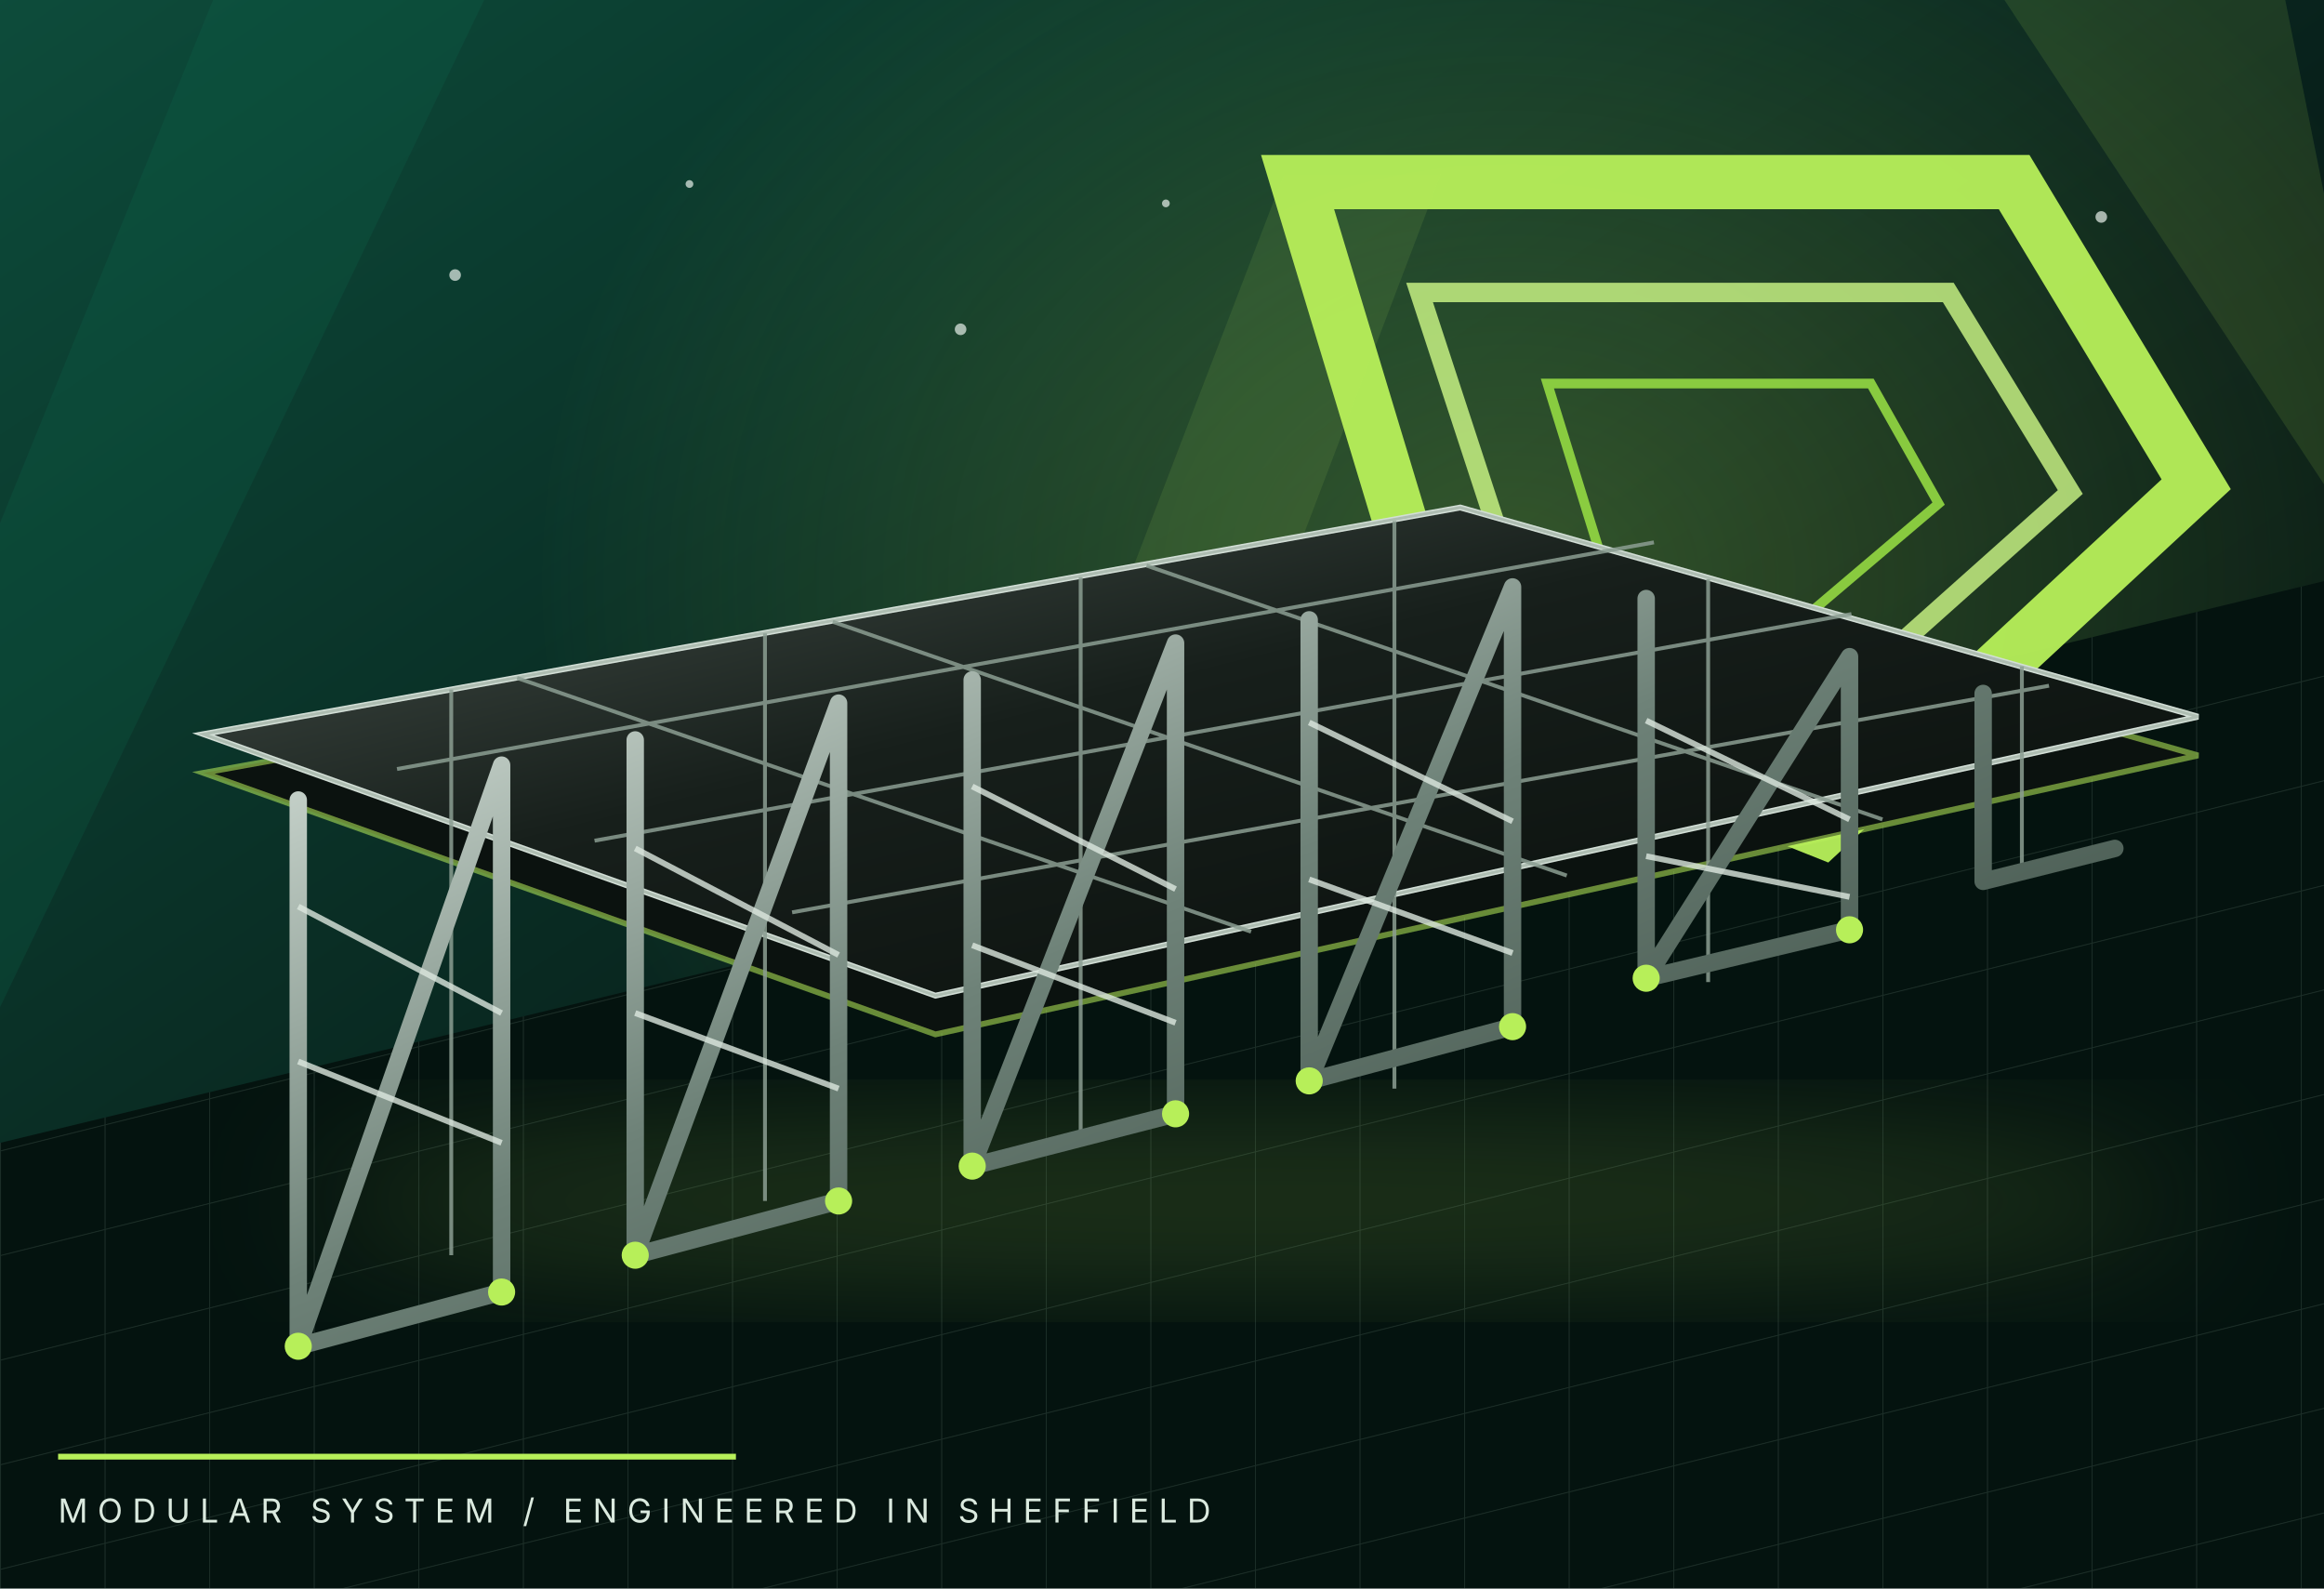
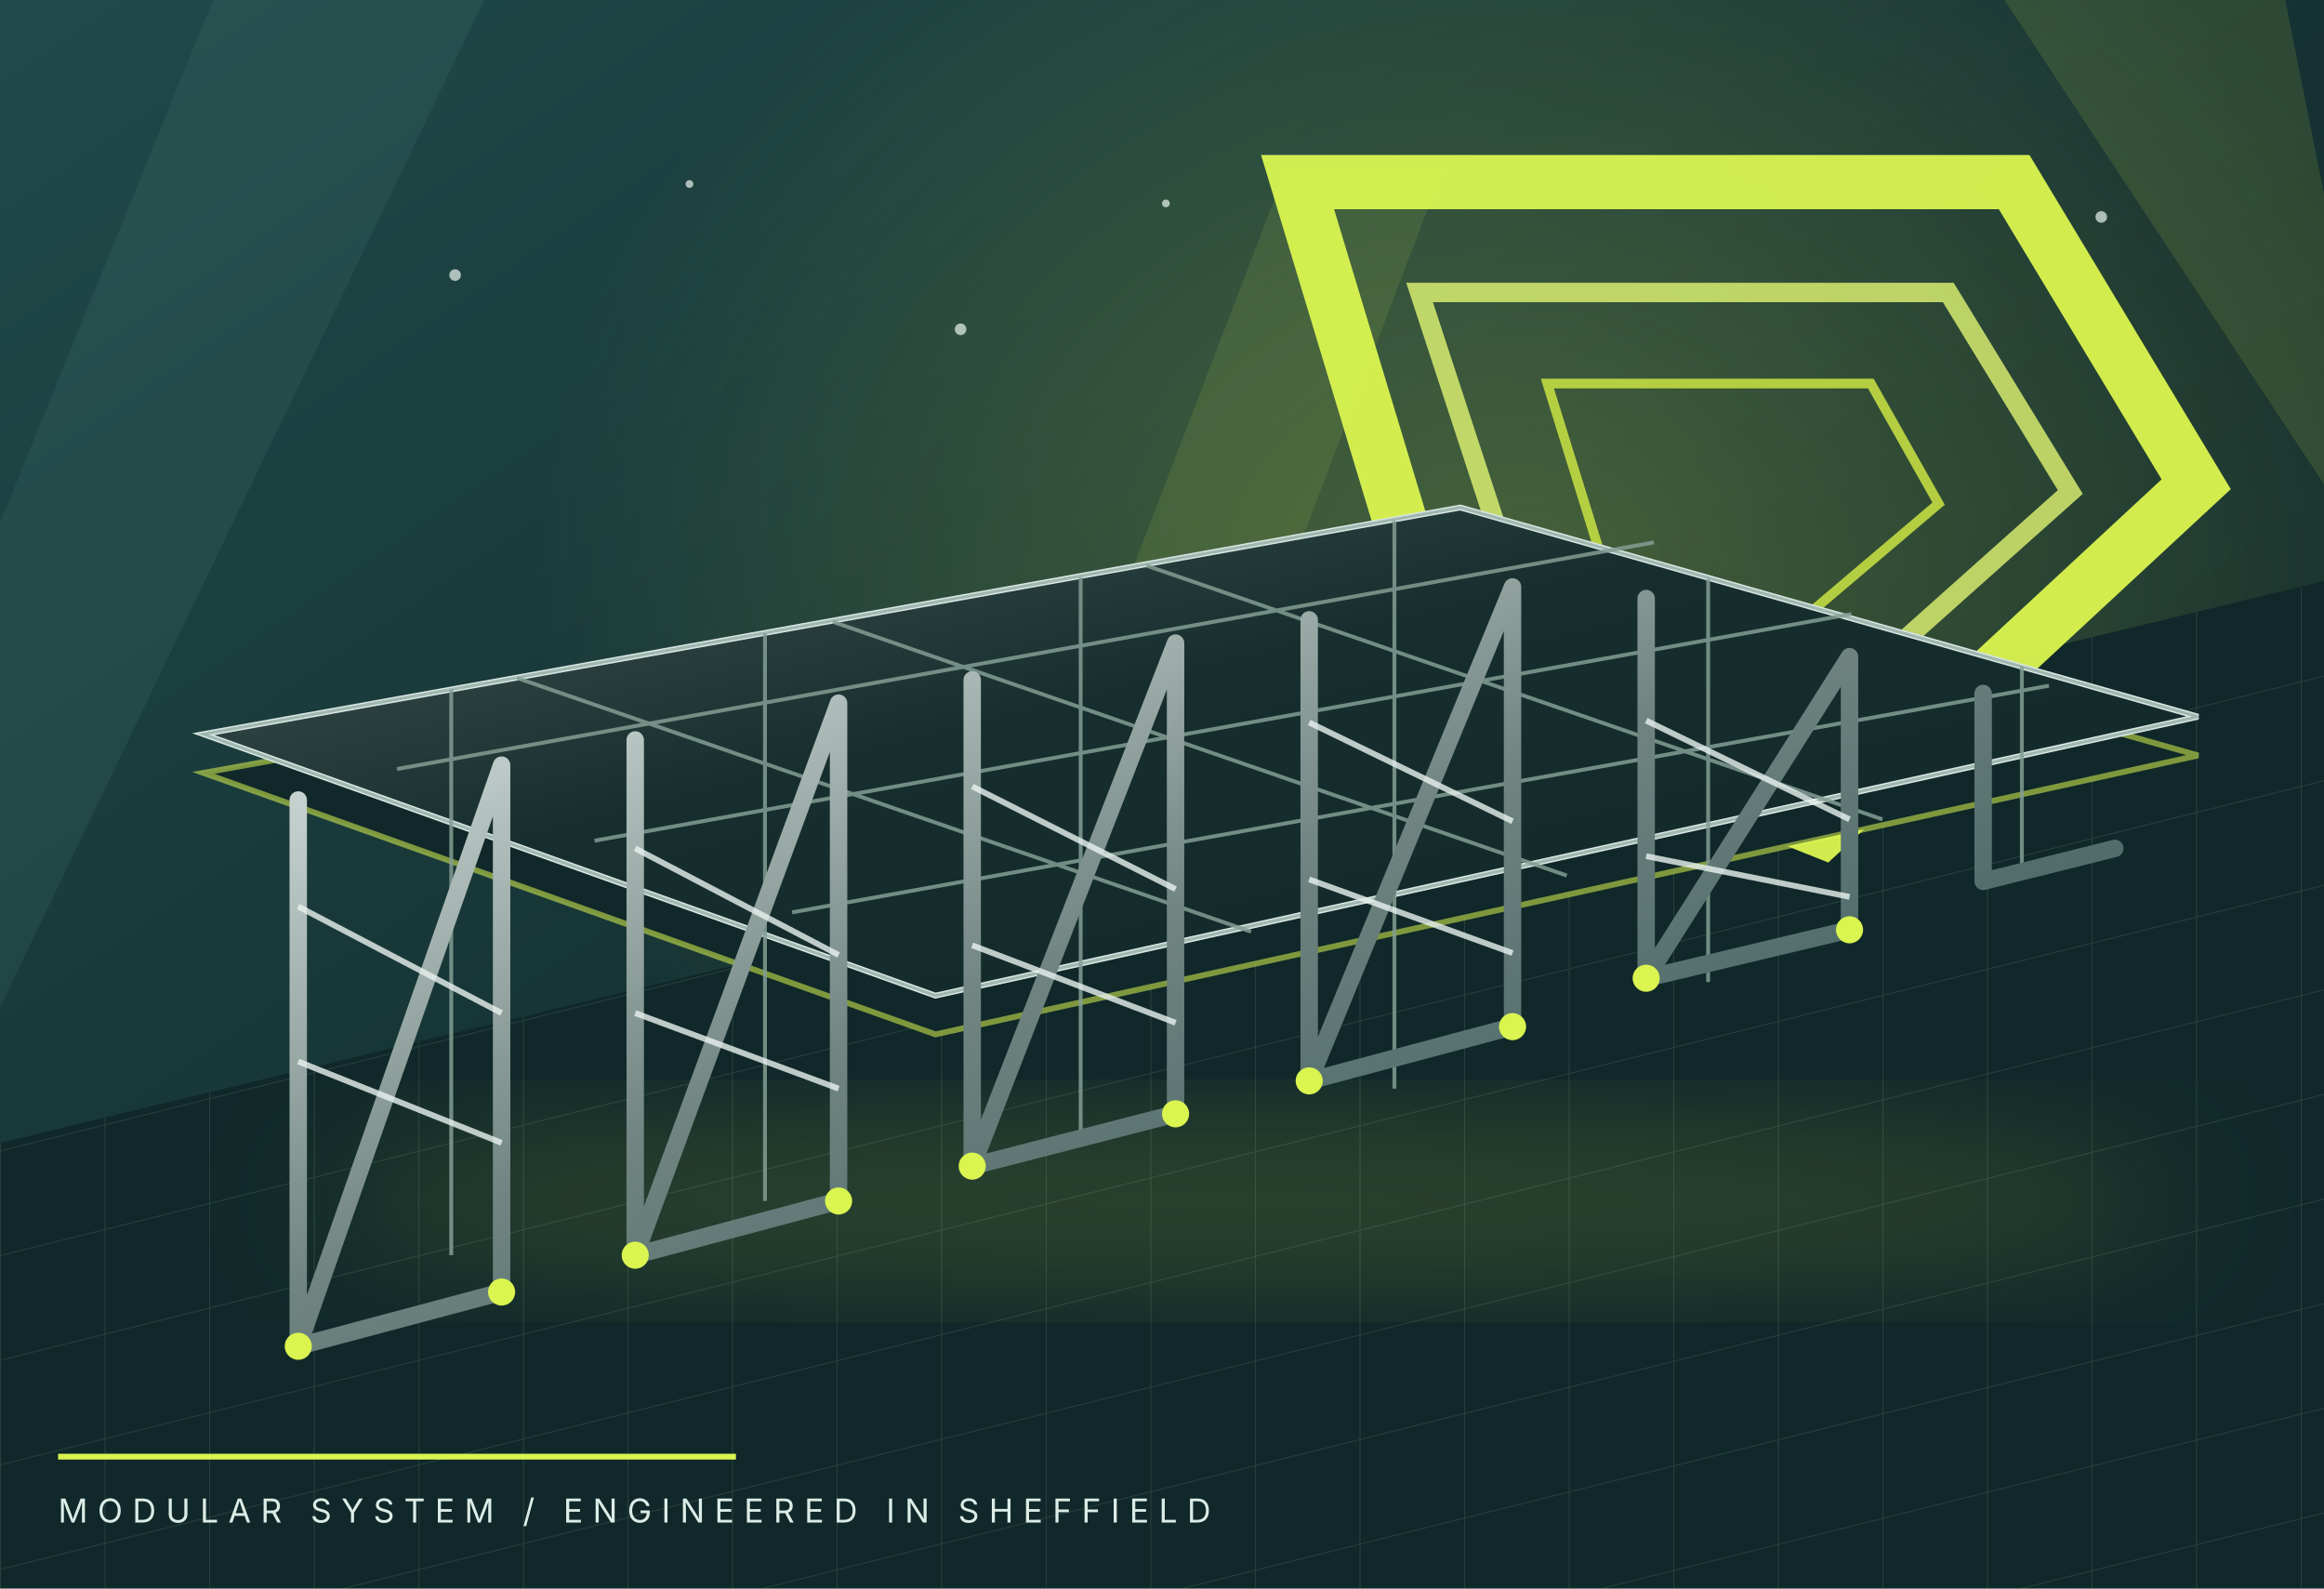
<svg xmlns="http://www.w3.org/2000/svg" viewBox="0 0 1200 820" role="img" aria-labelledby="title desc">
  <defs>
    <linearGradient id="bg" x1="0" y1="0" x2="1" y2="1">
-       <stop stop-color="#0d4c3b" />
-       <stop offset=".56" stop-color="#081e19" />
-       <stop offset="1" stop-color="#020d0a" />
+       <stop stop-color="#214a4a" />
+       <stop offset=".56" stop-color="#142f30" />
+       <stop offset="1" stop-color="#102829" />
    </linearGradient>
    <linearGradient id="deck" x1="0" y1="0" x2="1" y2="1">
-       <stop stop-color="#49544e" />
-       <stop offset=".42" stop-color="#171f1b" />
-       <stop offset="1" stop-color="#070c09" />
+       <stop stop-color="#435957" />
+       <stop offset=".42" stop-color="#172e2e" />
+       <stop offset="1" stop-color="#102829" />
    </linearGradient>
    <linearGradient id="metal" x1="0" y1="0" x2="1" y2="1">
-       <stop stop-color="#e5eee7" />
-       <stop offset=".45" stop-color="#6e8278" />
-       <stop offset="1" stop-color="#27372f" />
+       <stop stop-color="#eaf3f0" />
+       <stop offset=".45" stop-color="#718582" />
+       <stop offset="1" stop-color="#214a4a" />
    </linearGradient>
    <radialGradient id="glow">
-       <stop stop-color="#b7ef59" stop-opacity=".25" />
-       <stop offset="1" stop-color="#b7ef59" stop-opacity="0" />
+       <stop stop-color="#daf450" stop-opacity=".25" />
+       <stop offset="1" stop-color="#daf450" stop-opacity="0" />
    </radialGradient>
    <pattern id="floor" width="54" height="54" patternUnits="userSpaceOnUse" patternTransform="skewY(-14)">
      <path d="M54 0H0V54" fill="none" stroke="#a6c2b1" stroke-opacity=".15" stroke-width="1" />
    </pattern>
    <filter id="blur">
      <feGaussianBlur stdDeviation="35" />
    </filter>
  </defs>
  <rect width="1200" height="820" fill="url(#bg)" />
  <ellipse cx="780" cy="300" rx="500" ry="430" fill="url(#glow)" />
-   <path d="M0 590 1200 300V820H0Z" fill="#04130f" />
+   <path d="M0 590 1200 300V820H0Z" fill="#102829" />
  <path d="M0 590 1200 300V820H0Z" fill="url(#floor)" />
-   <path d="M110 0 250 0 0 520V270Z" fill="#0d7255" opacity=".18" />
-   <path d="M1180 0H1035L1200 250V100Z" fill="#b7ef59" opacity=".12" />
-   <path d="M670 94 1040 94 1134 250 941 429 748 352Z" fill="none" stroke="#b7ef59" stroke-width="28" opacity=".95" />
-   <path d="M733 151 1006 151 1069 254 930 378 789 322Z" fill="none" stroke="#d4ff8b" stroke-width="10" opacity=".78" />
-   <path d="M799 198 966 198 1001 260 915 333 830 298Z" fill="none" stroke="#93d943" stroke-width="5" opacity=".9" />
-   <path d="M663 90 744 90 616 426 534 426Z" fill="#b7ef59" opacity=".1" />
-   <ellipse cx="645" cy="620" rx="485" ry="52" fill="#b7ef59" opacity=".13" filter="url(#blur)" />
-   <path d="M105 399 754 282 1135 390 483 534Z" fill="#0b120f" stroke="#b7ef59" stroke-opacity=".55" stroke-width="3" />
-   <path d="M105 379 754 262 1135 370 483 514Z" fill="url(#deck)" stroke="#d2ded6" stroke-width="3" />
-   <path d="M105 379 754 262 1135 370 483 514Z" fill="none" stroke="#9bac9f" stroke-opacity=".65" stroke-width="1.5" />
-   <g stroke="#8b9d92" stroke-width="2" opacity=".85">
+   <path d="M110 0 250 0 0 520V270Z" fill="#477977" opacity=".18" />
+   <path d="M1180 0H1035L1200 250V100Z" fill="#daf450" opacity=".12" />
+   <path d="M670 94 1040 94 1134 250 941 429 748 352Z" fill="none" stroke="#daf450" stroke-width="28" opacity=".95" />
+   <path d="M733 151 1006 151 1069 254 930 378 789 322Z" fill="none" stroke="#e5fa75" stroke-width="10" opacity=".78" />
+   <path d="M799 198 966 198 1001 260 915 333 830 298Z" fill="none" stroke="#c2dc42" stroke-width="5" opacity=".9" />
+   <path d="M663 90 744 90 616 426 534 426Z" fill="#daf450" opacity=".1" />
+   <ellipse cx="645" cy="620" rx="485" ry="52" fill="#daf450" opacity=".13" filter="url(#blur)" />
+   <path d="M105 399 754 282 1135 390 483 534Z" fill="#102829" stroke="#daf450" stroke-opacity=".55" stroke-width="3" />
+   <path d="M105 379 754 262 1135 370 483 514Z" fill="url(#deck)" stroke="#d7e5e2" stroke-width="3" />
+   <path d="M105 379 754 262 1135 370 483 514Z" fill="none" stroke="#829e94" stroke-opacity=".65" stroke-width="1.5" />
+   <g stroke="#829e94" stroke-width="2" opacity=".85">
    <path d="M267 350 646 481M430 321 809 452M592 292 972 423M205 397 854 280M307 434 956 317M409 471 1058 354" />
    <path d="M233 356 233 648M395 327 395 620M558 298 558 591M720 269 720 562M882 299 882 507M1044 344 1044 453" />
  </g>
  <g fill="none" stroke="url(#metal)" stroke-width="9" stroke-linecap="round" stroke-linejoin="round">
    <path d="M154 413 154 695 259 667 259 395M259 395 154 695M328 382 328 648 433 620 433 363M433 363 328 648M502 351 502 602 607 575 607 332M607 332 502 602M676 320 676 558 781 530 781 303M781 303 676 558M850 309 850 505 955 480 955 339M955 339 850 505M1024 358 1024 455 1092 438" />
  </g>
-   <g fill="none" stroke="#dce7df" stroke-width="3" opacity=".8">
+   <g fill="none" stroke="#eaf3f0" stroke-width="3" opacity=".8">
    <path d="M154 468 259 523M154 548 259 590M328 438 433 493M328 523 433 562M502 406 607 459M502 488 607 528M676 373 781 424M676 454 781 492M850 372 955 423M850 442 955 463" />
  </g>
-   <g fill="#b7ef59">
+   <g fill="#daf450">
    <circle cx="154" cy="695" r="7" />
    <circle cx="259" cy="667" r="7" />
    <circle cx="328" cy="648" r="7" />
    <circle cx="433" cy="620" r="7" />
    <circle cx="502" cy="602" r="7" />
    <circle cx="607" cy="575" r="7" />
    <circle cx="676" cy="558" r="7" />
    <circle cx="781" cy="530" r="7" />
    <circle cx="850" cy="505" r="7" />
    <circle cx="955" cy="480" r="7" />
  </g>
-   <g fill="#e7f0e9" opacity=".7">
+   <g fill="#eaf3f0" opacity=".7">
    <circle cx="235" cy="142" r="3" />
    <circle cx="356" cy="95" r="2" />
    <circle cx="496" cy="170" r="3" />
    <circle cx="602" cy="105" r="2" />
    <circle cx="1085" cy="112" r="3" />
  </g>
-   <path d="M30 752H380" stroke="#b7ef59" stroke-width="3" />
-   <text x="30" y="786" fill="#dbeadf" font-family="Inter,Arial,sans-serif" font-size="17" letter-spacing="5">MODULAR SYSTEM / ENGINEERED IN SHEFFIELD</text>
+   <path d="M30 752H380" stroke="#daf450" stroke-width="3" />
+   <text x="30" y="786" fill="#dcece6" font-family="Inter,Arial,sans-serif" font-size="17" letter-spacing="5">MODULAR SYSTEM / ENGINEERED IN SHEFFIELD</text>
</svg>
